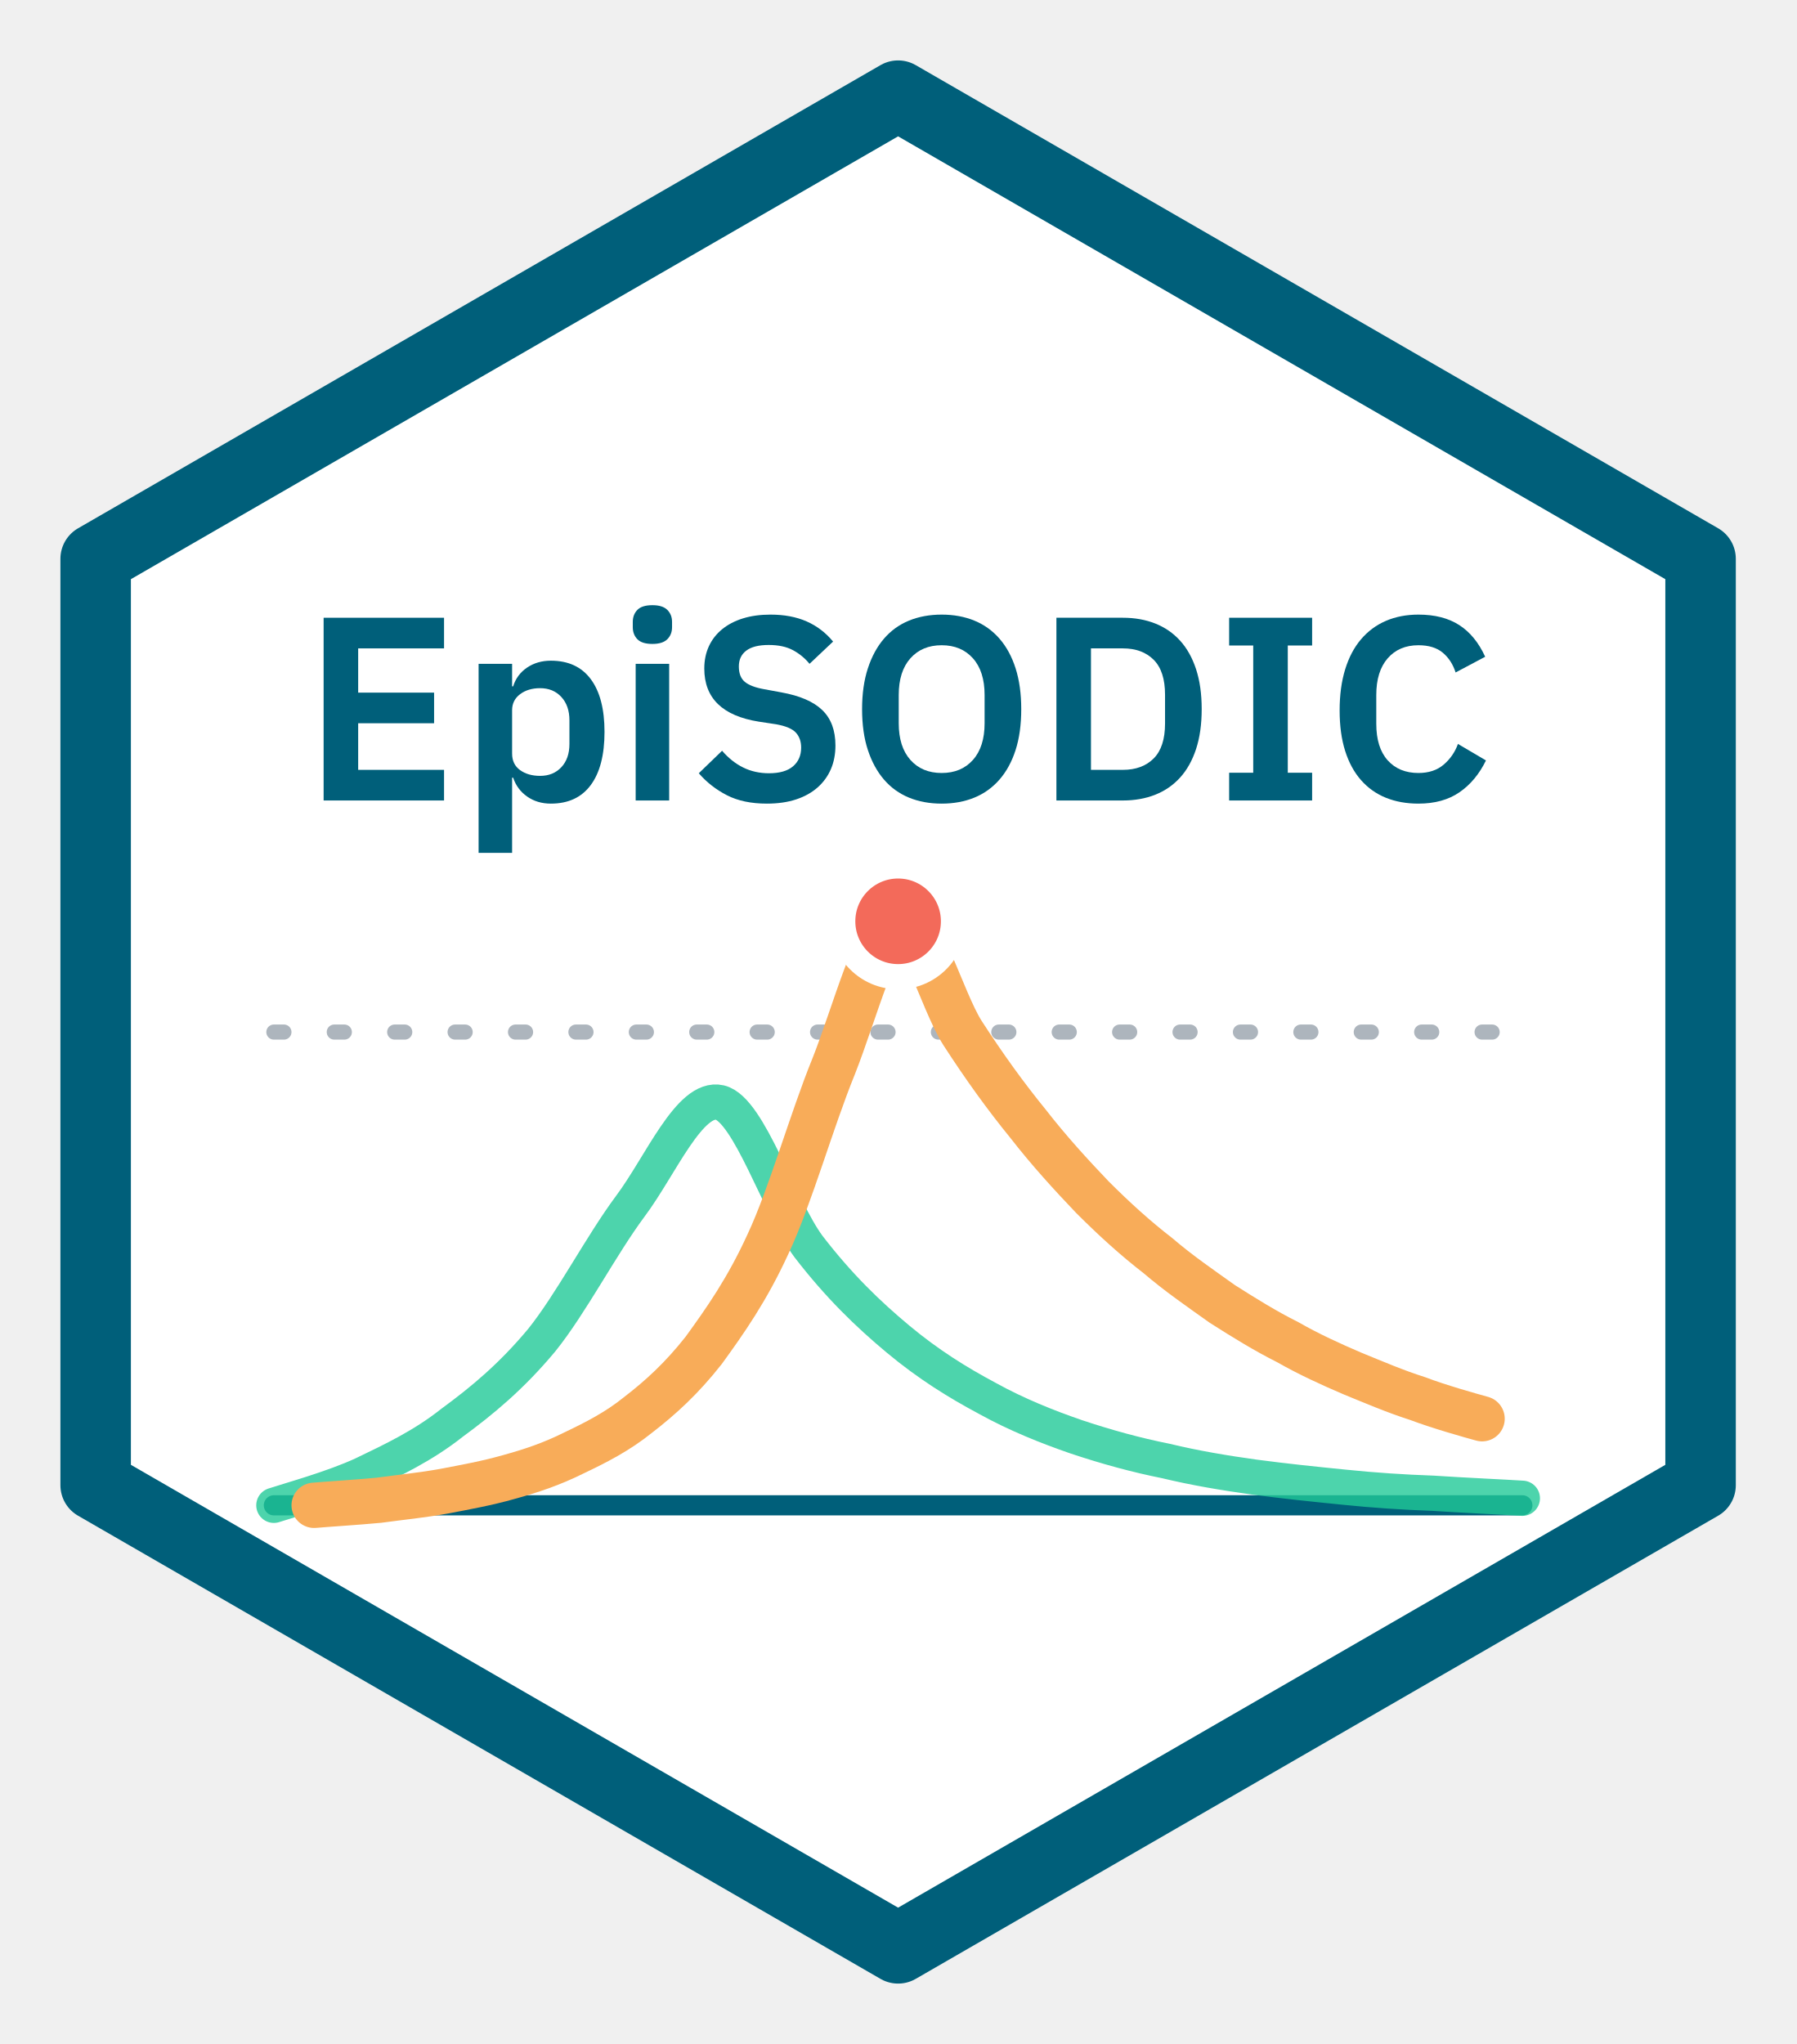
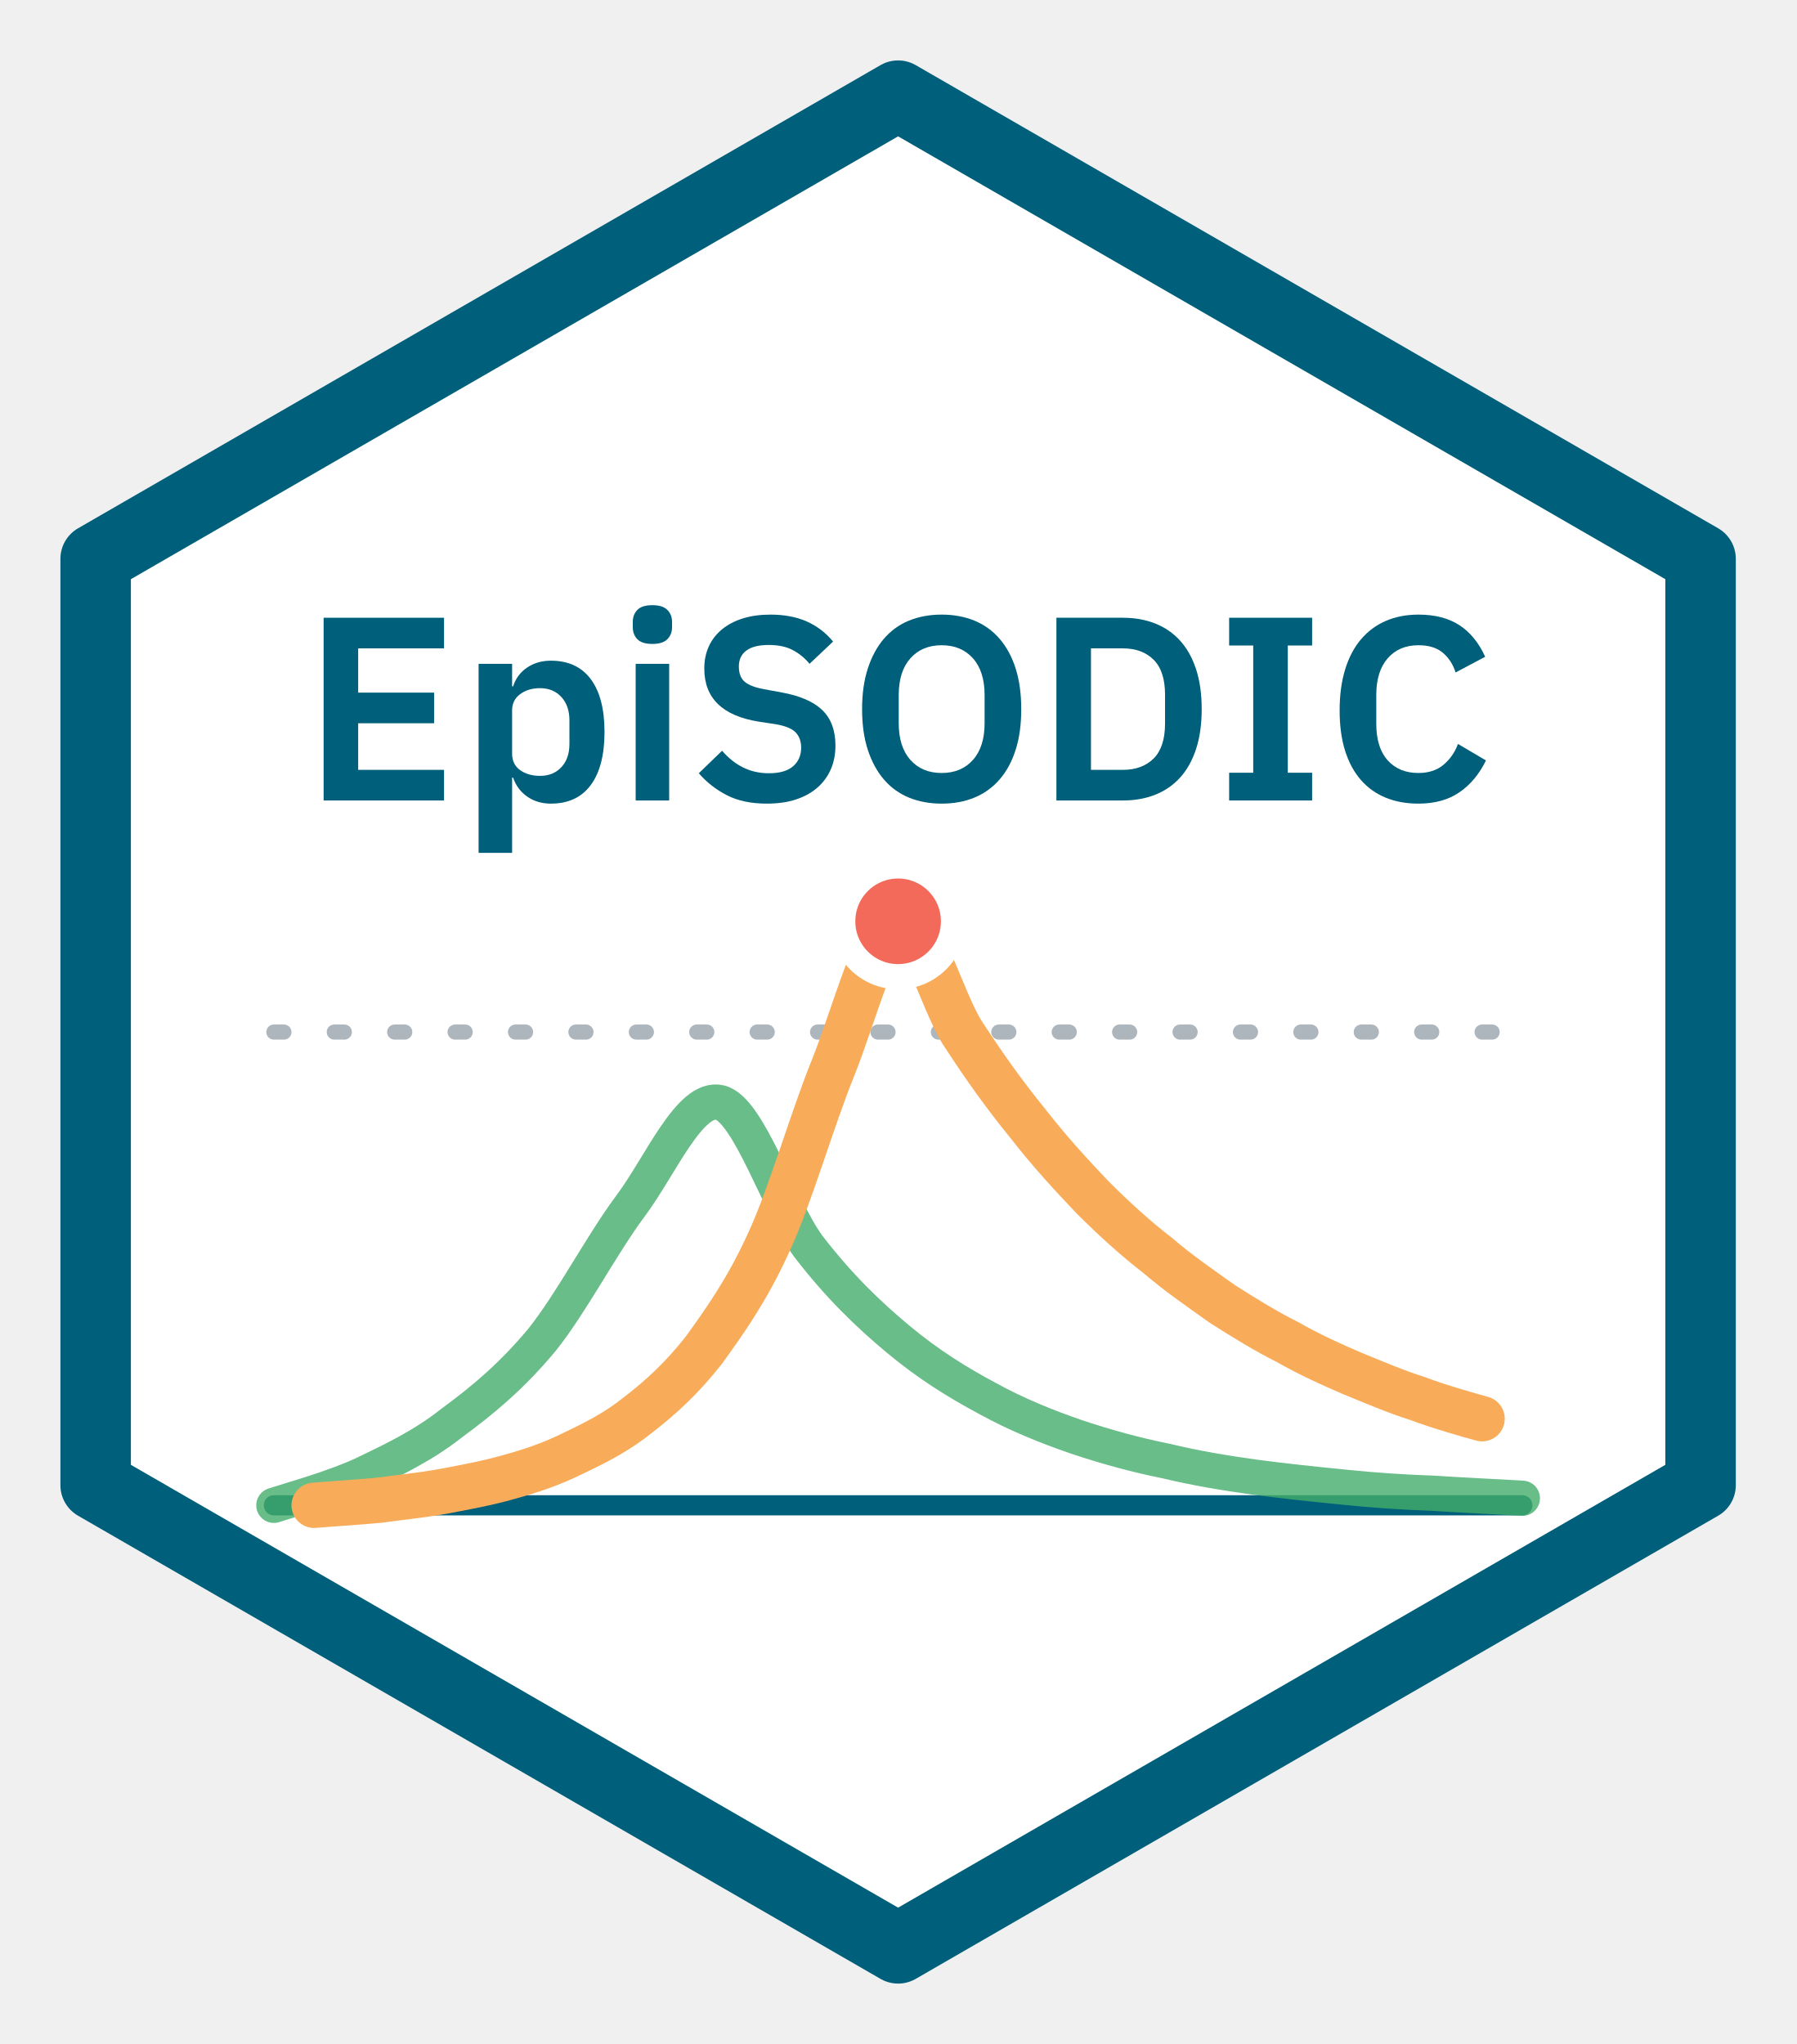
<svg xmlns="http://www.w3.org/2000/svg" viewBox="30.8 18.5 178.4 203" width="178.4" height="203">
  <polygon points="120,28 199.7,74 199.7,166 120,212 40.3,166 40.3,74" fill="#FFFFFF" stroke="#005F7A" stroke-width="7" stroke-linejoin="round" />
  <g fill="#005F7A">
    <path transform="translate(60.81,98) scale(0.026,-0.026)" d="M82 0V698H542V581H214V412H504V295H214V117H542V0Z" />
    <path transform="translate(76.41,98) scale(0.026,-0.026)" d="M74 522H202V436H206Q220 481 259.0 507.5Q298 534 350 534Q450 534 502.5 463.5Q555 393 555 262Q555 130 502.5 59.0Q450 -12 350 -12Q298 -12 259.5 15.0Q221 42 206 87H202V-200H74ZM309 94Q359 94 390.0 127.0Q421 160 421 216V306Q421 362 390.0 395.5Q359 429 309 429Q263 429 232.5 406.0Q202 383 202 345V179Q202 138 232.5 116.0Q263 94 309 94Z" />
    <path transform="translate(92.01,98) scale(0.026,-0.026)" d="M138 598Q98 598 80.5 616.0Q63 634 63 662V682Q63 710 80.5 728.0Q98 746 138 746Q177 746 195.0 728.0Q213 710 213 682V662Q213 634 195.0 616.0Q177 598 138 598ZM74 522H202V0H74Z" />
    <path transform="translate(99.19,98) scale(0.026,-0.026)" d="M299 -12Q209 -12 146.5 20.0Q84 52 39 104L128 190Q164 148 208.5 126.0Q253 104 307 104Q368 104 399.0 130.5Q430 157 430 202Q430 237 410.0 259.0Q390 281 335 291L269 301Q60 334 60 504Q60 551 77.5 589.0Q95 627 128.0 654.0Q161 681 207.5 695.5Q254 710 313 710Q392 710 451.0 684.0Q510 658 552 607L462 522Q436 554 399.0 574.0Q362 594 306 594Q249 594 220.5 572.5Q192 551 192 512Q192 472 215.0 453.0Q238 434 289 425L354 413Q460 394 510.5 345.5Q561 297 561 210Q561 160 543.5 119.5Q526 79 492.5 49.5Q459 20 410.5 4.0Q362 -12 299 -12Z" />
    <path transform="translate(115.07,98) scale(0.026,-0.026)" d="M356 -12Q287 -12 231.0 11.0Q175 34 135.5 80.0Q96 126 74.0 193.0Q52 260 52 349Q52 437 74.0 504.5Q96 572 135.5 618.0Q175 664 231.0 687.0Q287 710 356 710Q425 710 481.0 687.0Q537 664 577.0 618.0Q617 572 638.5 504.5Q660 437 660 349Q660 260 638.5 193.0Q617 126 577.0 80.0Q537 34 481.0 11.0Q425 -12 356 -12ZM356 105Q431 105 475.5 155.0Q520 205 520 295V403Q520 493 475.5 543.0Q431 593 356 593Q281 593 236.5 543.0Q192 493 192 403V295Q192 205 236.5 155.0Q281 105 356 105Z" />
    <path transform="translate(133.59,98) scale(0.026,-0.026)" d="M82 698H336Q404 698 459.5 676.0Q515 654 554.5 610.5Q594 567 615.5 501.5Q637 436 637 349Q637 262 615.5 196.5Q594 131 554.5 87.5Q515 44 459.5 22.0Q404 0 336 0H82ZM336 117Q410 117 453.5 160.5Q497 204 497 294V404Q497 494 453.5 537.5Q410 581 336 581H214V117Z" />
    <path transform="translate(151.50,98) scale(0.026,-0.026)" d="M53 0V106H145V592H53V698H370V592H277V106H370V0Z" />
    <path transform="translate(162.50,98) scale(0.026,-0.026)" d="M353 -12Q284 -12 228.5 10.5Q173 33 133.5 78.0Q94 123 73.0 189.5Q52 256 52 344Q52 432 73.0 500.5Q94 569 133.5 615.5Q173 662 228.5 686.0Q284 710 353 710Q447 710 509.0 670.0Q571 630 608 549L495 489Q480 536 446.0 564.5Q412 593 353 593Q279 593 235.5 543.0Q192 493 192 403V293Q192 202 235.5 153.5Q279 105 353 105Q412 105 449.5 137.0Q487 169 504 216L611 153Q573 75 510.0 31.5Q447 -12 353 -12Z" />
  </g>
  <line x1="58" y1="168" x2="182" y2="168" stroke="#005F7A" stroke-width="2" stroke-linecap="round" />
  <line x1="58" y1="121" x2="182" y2="121" stroke="#ADB5BD" stroke-width="1.5" stroke-linecap="round" stroke-dasharray="1,5" />
-   <path d="M 58.0,168.0 C 59.5,167.5 63.9,166.3 66.9,164.9 C 69.8,163.5 72.8,162.1 75.7,159.8 C 78.7,157.6 81.6,155.2 84.6,151.6 C 87.5,148.0 90.5,142.2 93.4,138.3 C 96.4,134.3 99.3,127.3 102.3,128.0 C 105.2,128.7 108.2,138.4 111.1,142.3 C 114.1,146.2 117.0,149.0 120.0,151.5 C 123.0,154.0 125.9,155.8 128.9,157.4 C 131.8,159.0 134.8,160.2 137.7,161.2 C 140.7,162.2 143.6,163.0 146.6,163.6 C 149.5,164.3 152.5,164.8 155.4,165.2 C 158.4,165.6 161.3,165.9 164.3,166.2 C 167.2,166.5 170.2,166.7 173.1,166.8 C 176.1,167.0 180.5,167.2 182.0,167.3" fill="none" stroke="#20C997" stroke-width="3.5" stroke-linecap="round" opacity="0.8" />
+   <path d="M 58.0,168.0 C 59.5,167.5 63.9,166.3 66.9,164.9 C 69.8,163.5 72.8,162.1 75.7,159.8 C 78.7,157.6 81.6,155.2 84.6,151.6 C 87.5,148.0 90.5,142.2 93.4,138.3 C 96.4,134.3 99.3,127.3 102.3,128.0 C 105.2,128.7 108.2,138.4 111.1,142.3 C 114.1,146.2 117.0,149.0 120.0,151.5 C 123.0,154.0 125.9,155.8 128.9,157.4 C 131.8,159.0 134.8,160.2 137.7,161.2 C 140.7,162.2 143.6,163.0 146.6,163.6 C 149.5,164.3 152.5,164.8 155.4,165.2 C 158.4,165.6 161.3,165.9 164.3,166.2 C 167.2,166.5 170.2,166.7 173.1,166.8 C 176.1,167.0 180.5,167.2 182.0,167.3" fill="none" stroke="#43AC6A" stroke-width="3.5" stroke-linecap="round" opacity="0.8" />
  <path d="M 62.0,168.0 C 63.1,167.9 66.3,167.7 68.4,167.5 C 70.6,167.2 72.7,167.0 74.9,166.6 C 77.0,166.2 79.2,165.8 81.3,165.2 C 83.5,164.6 85.6,163.9 87.8,162.8 C 89.9,161.8 92.1,160.7 94.2,159.0 C 96.4,157.3 98.5,155.4 100.7,152.6 C 102.8,149.7 105.0,146.6 107.1,142.0 C 109.3,137.3 111.4,129.8 113.6,124.4 C 115.7,119.1 117.9,110.6 120.0,110.0 C 122.1,109.4 124.3,117.8 126.4,121.1 C 128.6,124.5 130.7,127.4 132.9,130.1 C 135.0,132.8 137.2,135.2 139.3,137.4 C 141.5,139.6 143.6,141.5 145.8,143.2 C 147.9,145.0 150.1,146.5 152.2,148.0 C 154.4,149.4 156.5,150.7 158.7,151.8 C 160.8,153.0 163.0,154.0 165.1,154.9 C 167.3,155.8 169.4,156.7 171.6,157.4 C 173.7,158.2 176.9,159.1 178.0,159.4" fill="none" stroke="#F8AC59" stroke-width="4.5" stroke-linecap="round" />
  <circle cx="120" cy="110" r="5.5" fill="#F36A5A" stroke="#FFFFFF" stroke-width="2.5" />
</svg>
